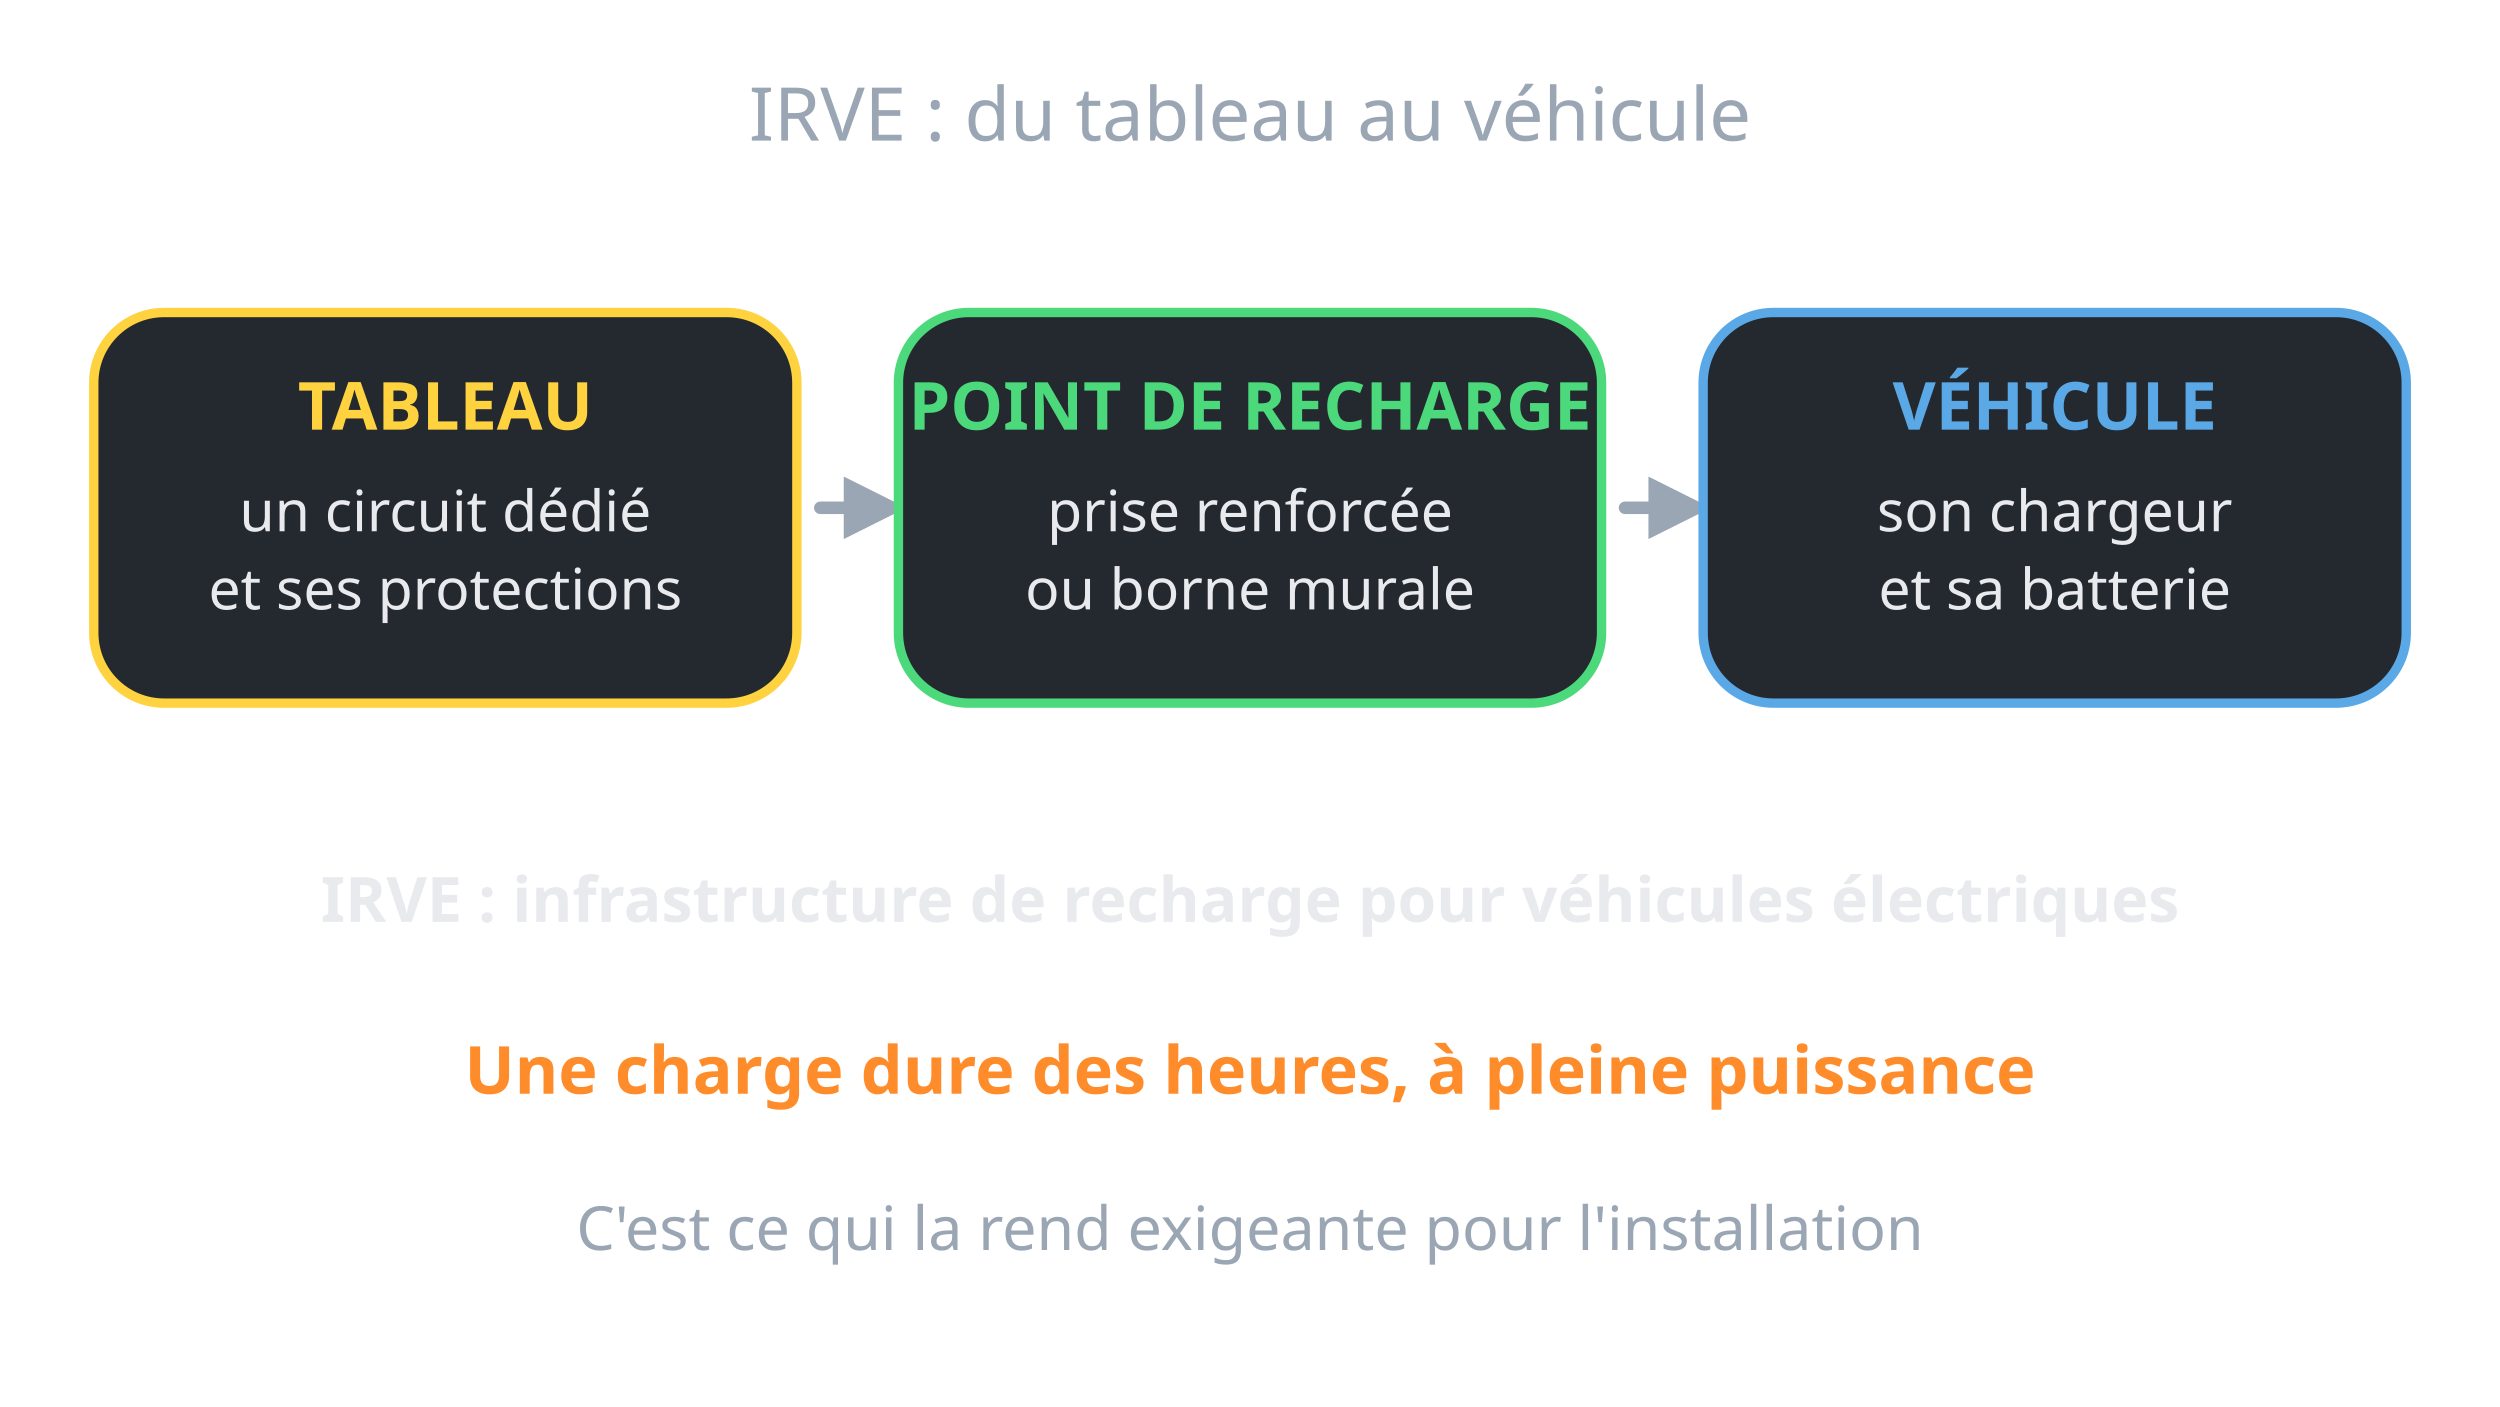
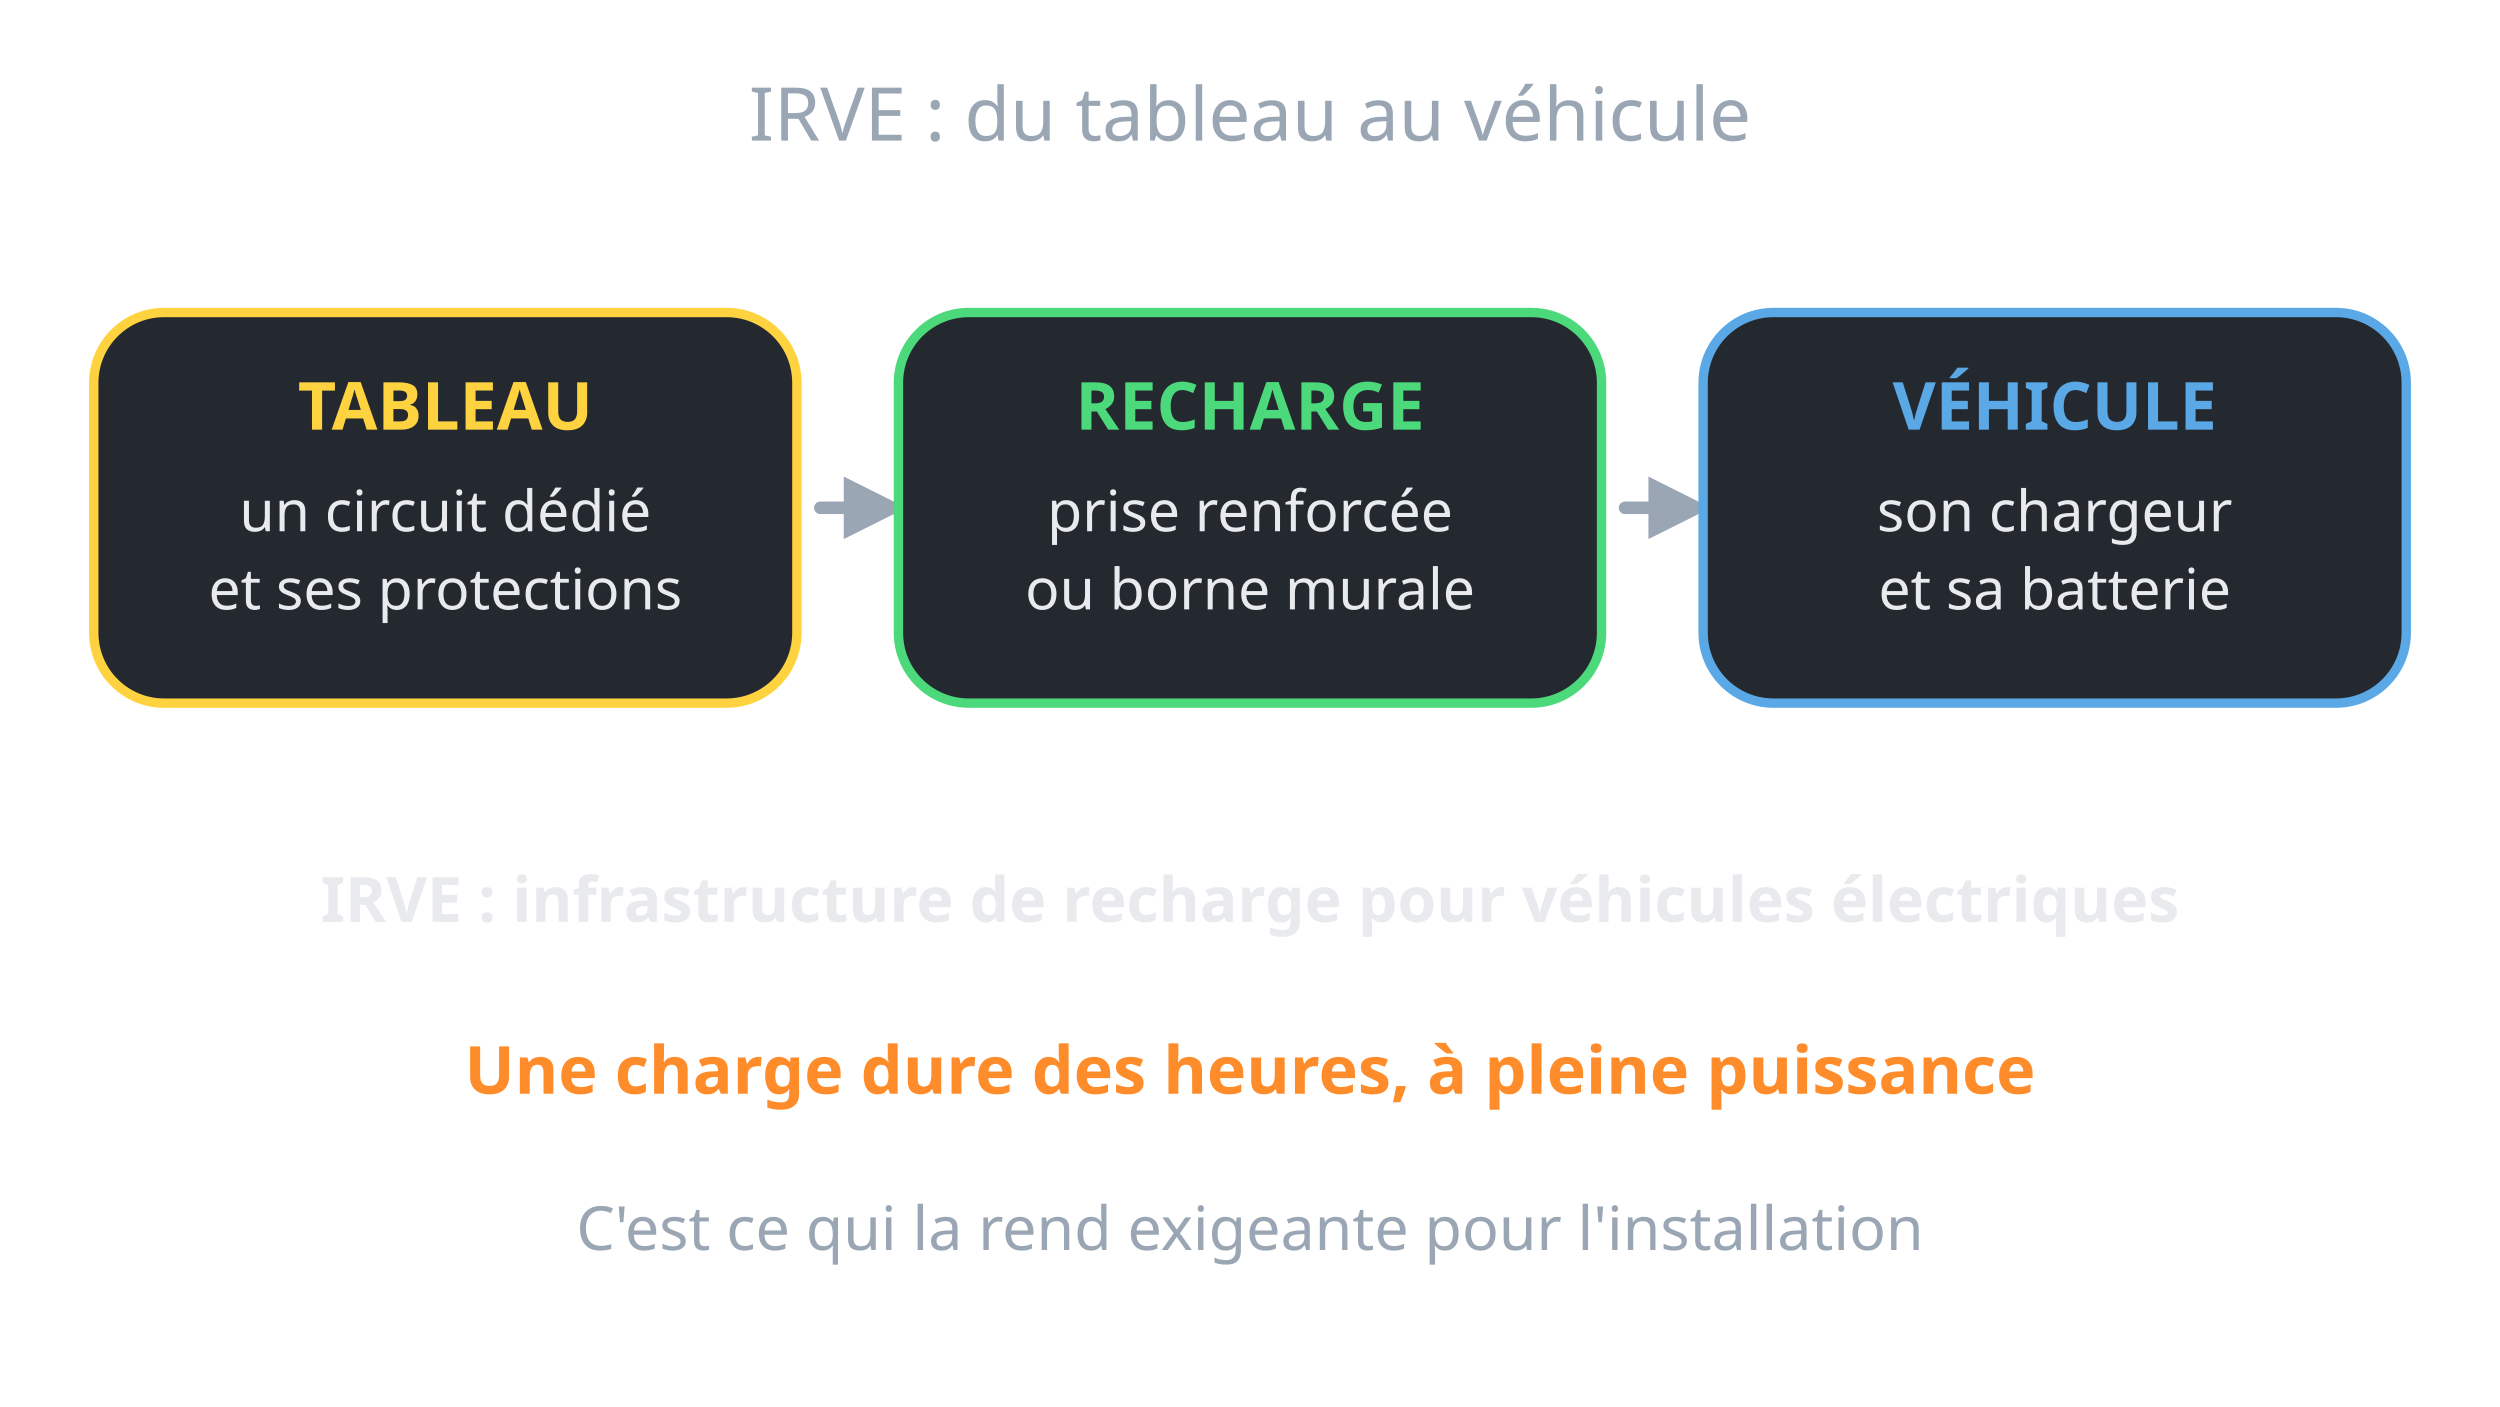
<svg xmlns="http://www.w3.org/2000/svg" viewBox="0 0 320 180" font-family="'Segoe UI',system-ui,sans-serif" role="img" aria-label="Une infrastructure de recharge : le tableau alimente un point de recharge par un circuit dédié, et le point de recharge alimente le véhicule">
  <text x="160" y="18" text-anchor="middle" font-size="9.5" fill="#9aa6b3" font-weight="normal">IRVE : du tableau au véhicule</text>
  <rect x="12" y="40" width="90" height="50" rx="9" fill="#24282f" stroke="#ffd23f" stroke-width="1.2" />
  <text x="57" y="55" text-anchor="middle" font-size="8.5" fill="#ffd23f" font-weight="bold">TABLEAU</text>
  <text x="57" y="68" text-anchor="middle" font-size="7.3" fill="#e8eaed" font-weight="normal">un circuit dédié</text>
  <text x="57" y="78" text-anchor="middle" font-size="7.3" fill="#e8eaed" font-weight="normal">et ses protections</text>
  <polyline points="105,65.0 110,65.0" fill="none" stroke="#9aa6b3" stroke-width="1.6" stroke-linecap="round" stroke-linejoin="round" />
  <polygon points="116,65.0 108,61.0 108,69.0" fill="#9aa6b3" />
  <rect x="115" y="40" width="90" height="50" rx="9" fill="#24282f" stroke="#4cd97b" stroke-width="1.2" />
-   <text x="160" y="55" text-anchor="middle" font-size="8.5" fill="#4cd97b" font-weight="bold">POINT DE RECHARGE</text>
+   <text x="160" y="55" text-anchor="middle" font-size="8.5" fill="#4cd97b" font-weight="bold">RECHARGE</text>
  <text x="160" y="68" text-anchor="middle" font-size="7.3" fill="#e8eaed" font-weight="normal">prise renforcée</text>
  <text x="160" y="78" text-anchor="middle" font-size="7.3" fill="#e8eaed" font-weight="normal">ou borne murale</text>
  <polyline points="208,65.0 213,65.0" fill="none" stroke="#9aa6b3" stroke-width="1.6" stroke-linecap="round" stroke-linejoin="round" />
  <polygon points="219,65.0 211,61.0 211,69.0" fill="#9aa6b3" />
  <rect x="218" y="40" width="90" height="50" rx="9" fill="#24282f" stroke="#5aa9e6" stroke-width="1.2" />
  <text x="263" y="55" text-anchor="middle" font-size="8.5" fill="#5aa9e6" font-weight="bold">VÉHICULE</text>
  <text x="263" y="68" text-anchor="middle" font-size="7.3" fill="#e8eaed" font-weight="normal">son chargeur</text>
  <text x="263" y="78" text-anchor="middle" font-size="7.3" fill="#e8eaed" font-weight="normal">et sa batterie</text>
  <text x="160" y="118" text-anchor="middle" font-size="8" fill="#e8eaed" font-weight="bold">IRVE : infrastructure de recharge pour véhicules électriques</text>
  <text x="160" y="140" text-anchor="middle" font-size="8.5" fill="#ff8c2b" font-weight="bold">Une charge dure des heures, à pleine puissance</text>
  <text x="160" y="160" text-anchor="middle" font-size="7.8" fill="#9aa6b3" font-weight="normal">C'est ce qui la rend exigeante pour l'installation</text>
</svg>
